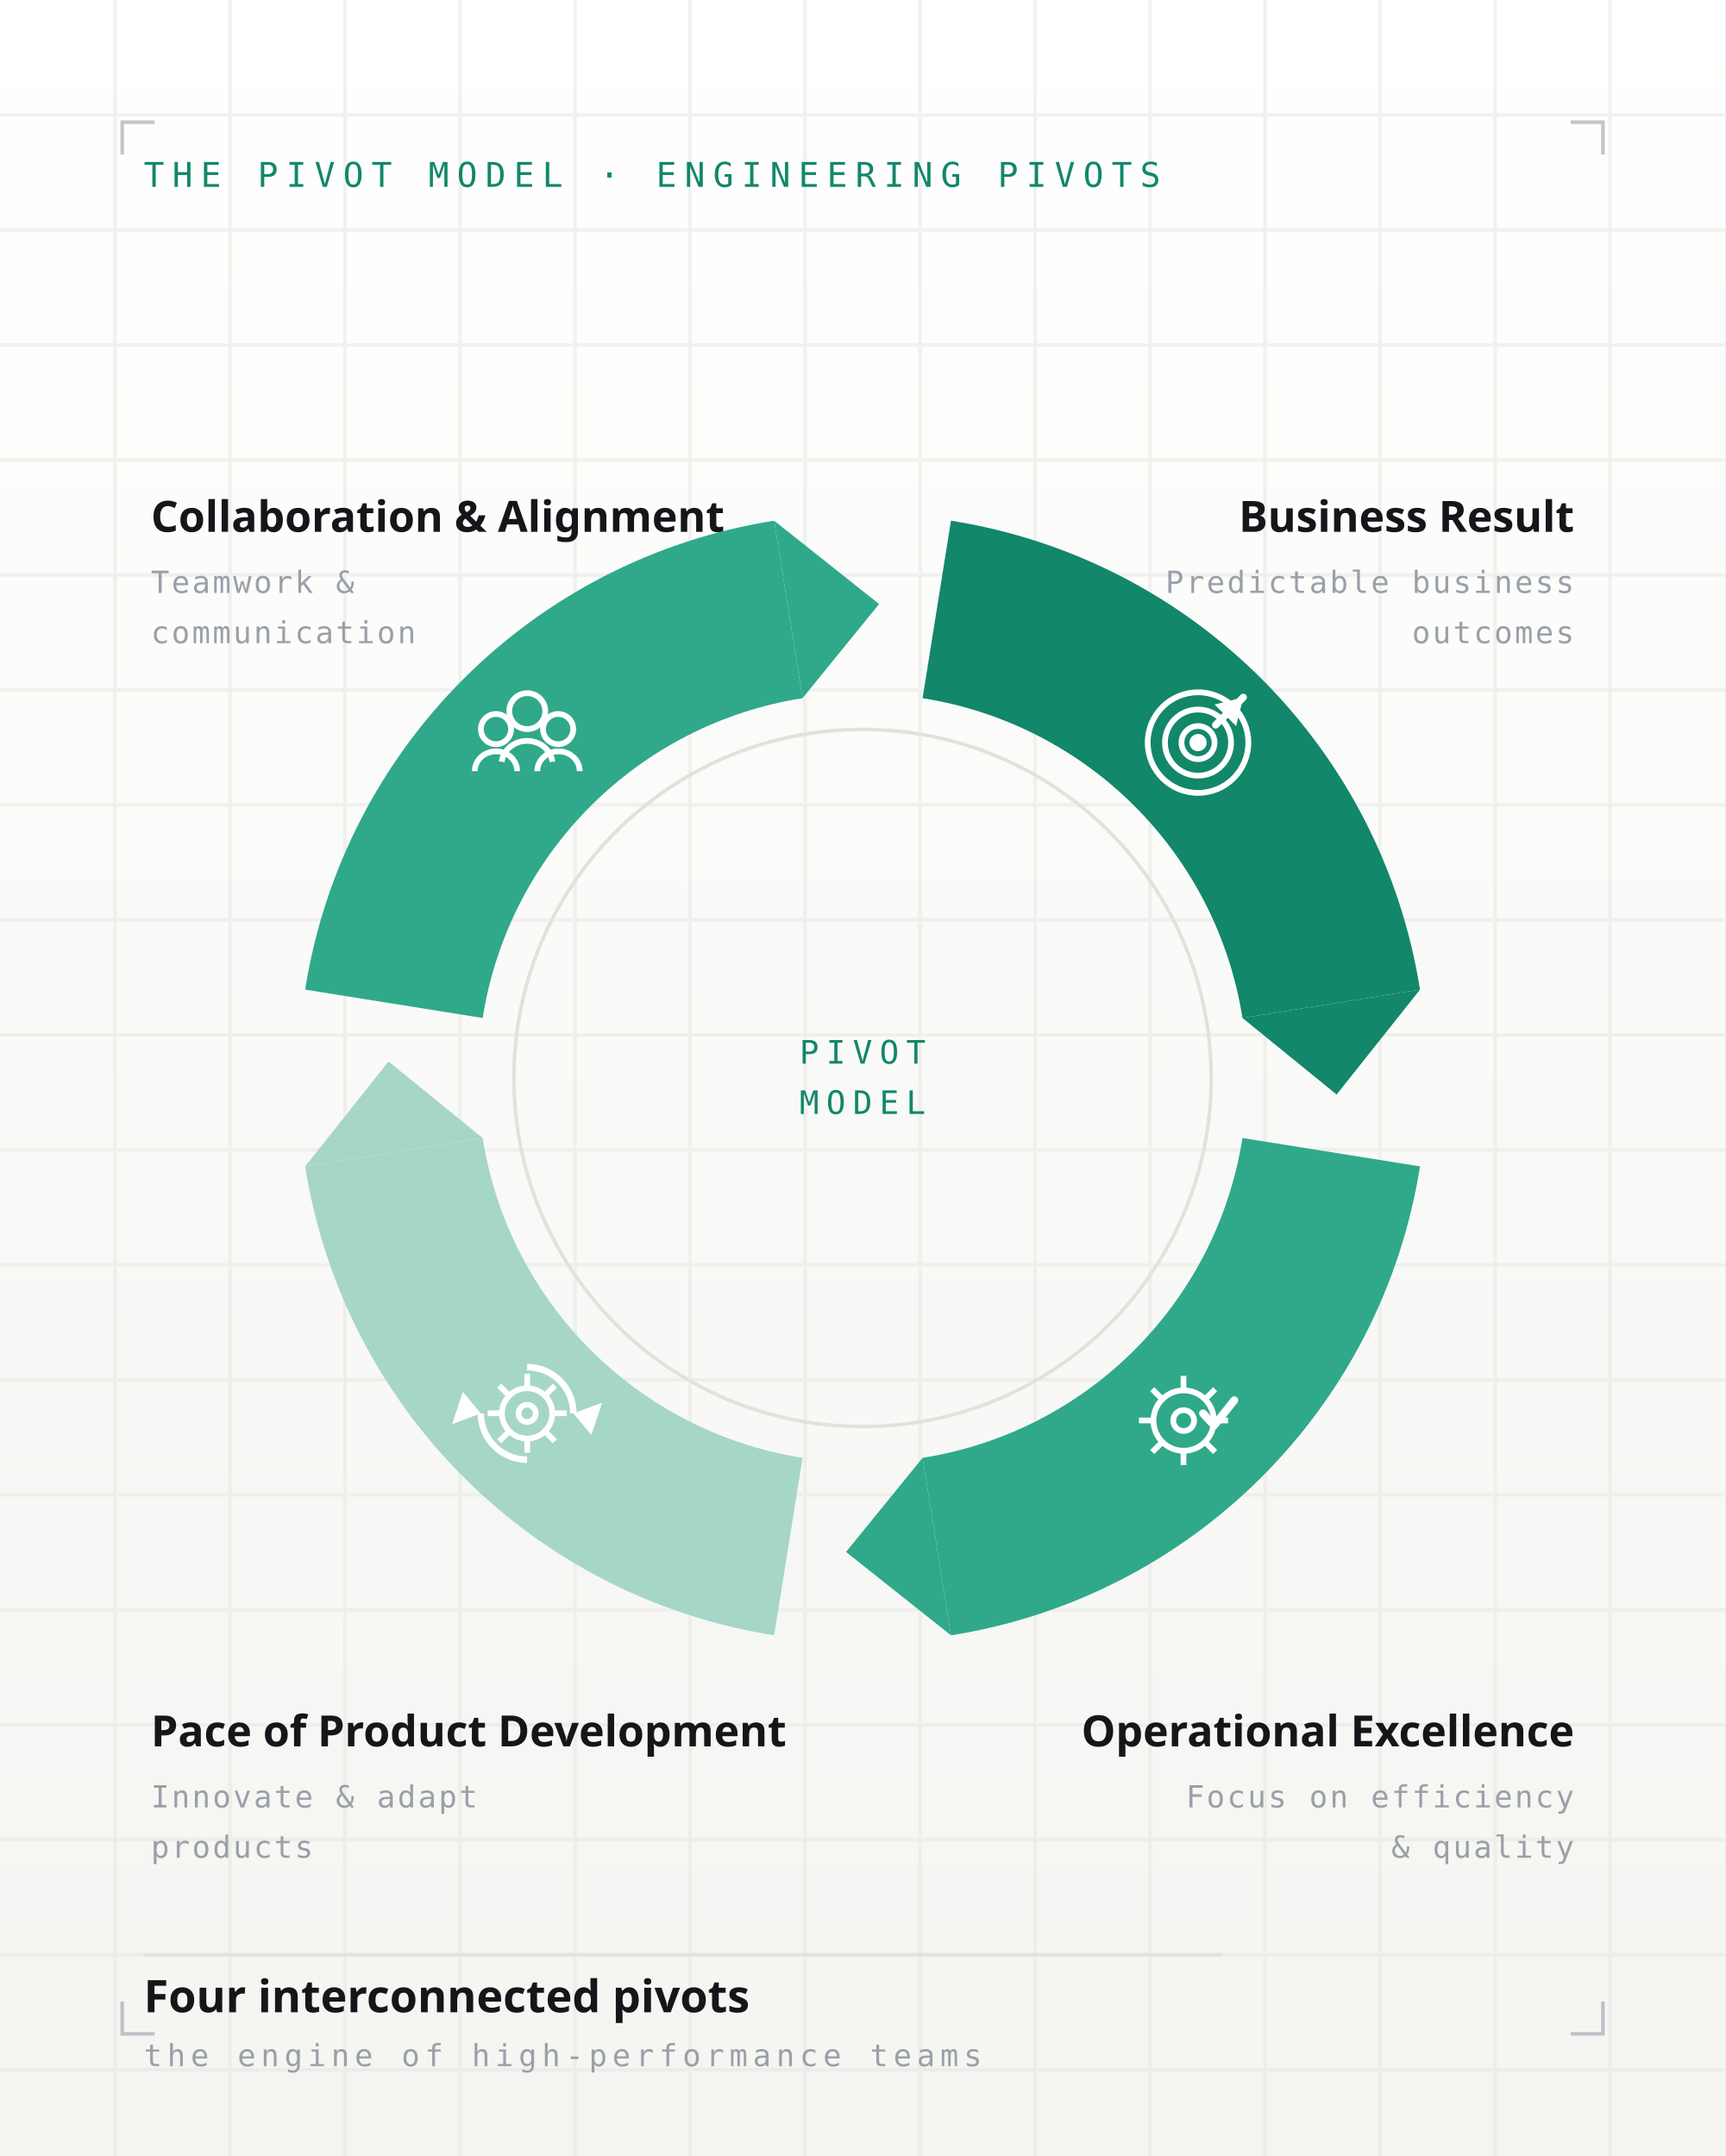
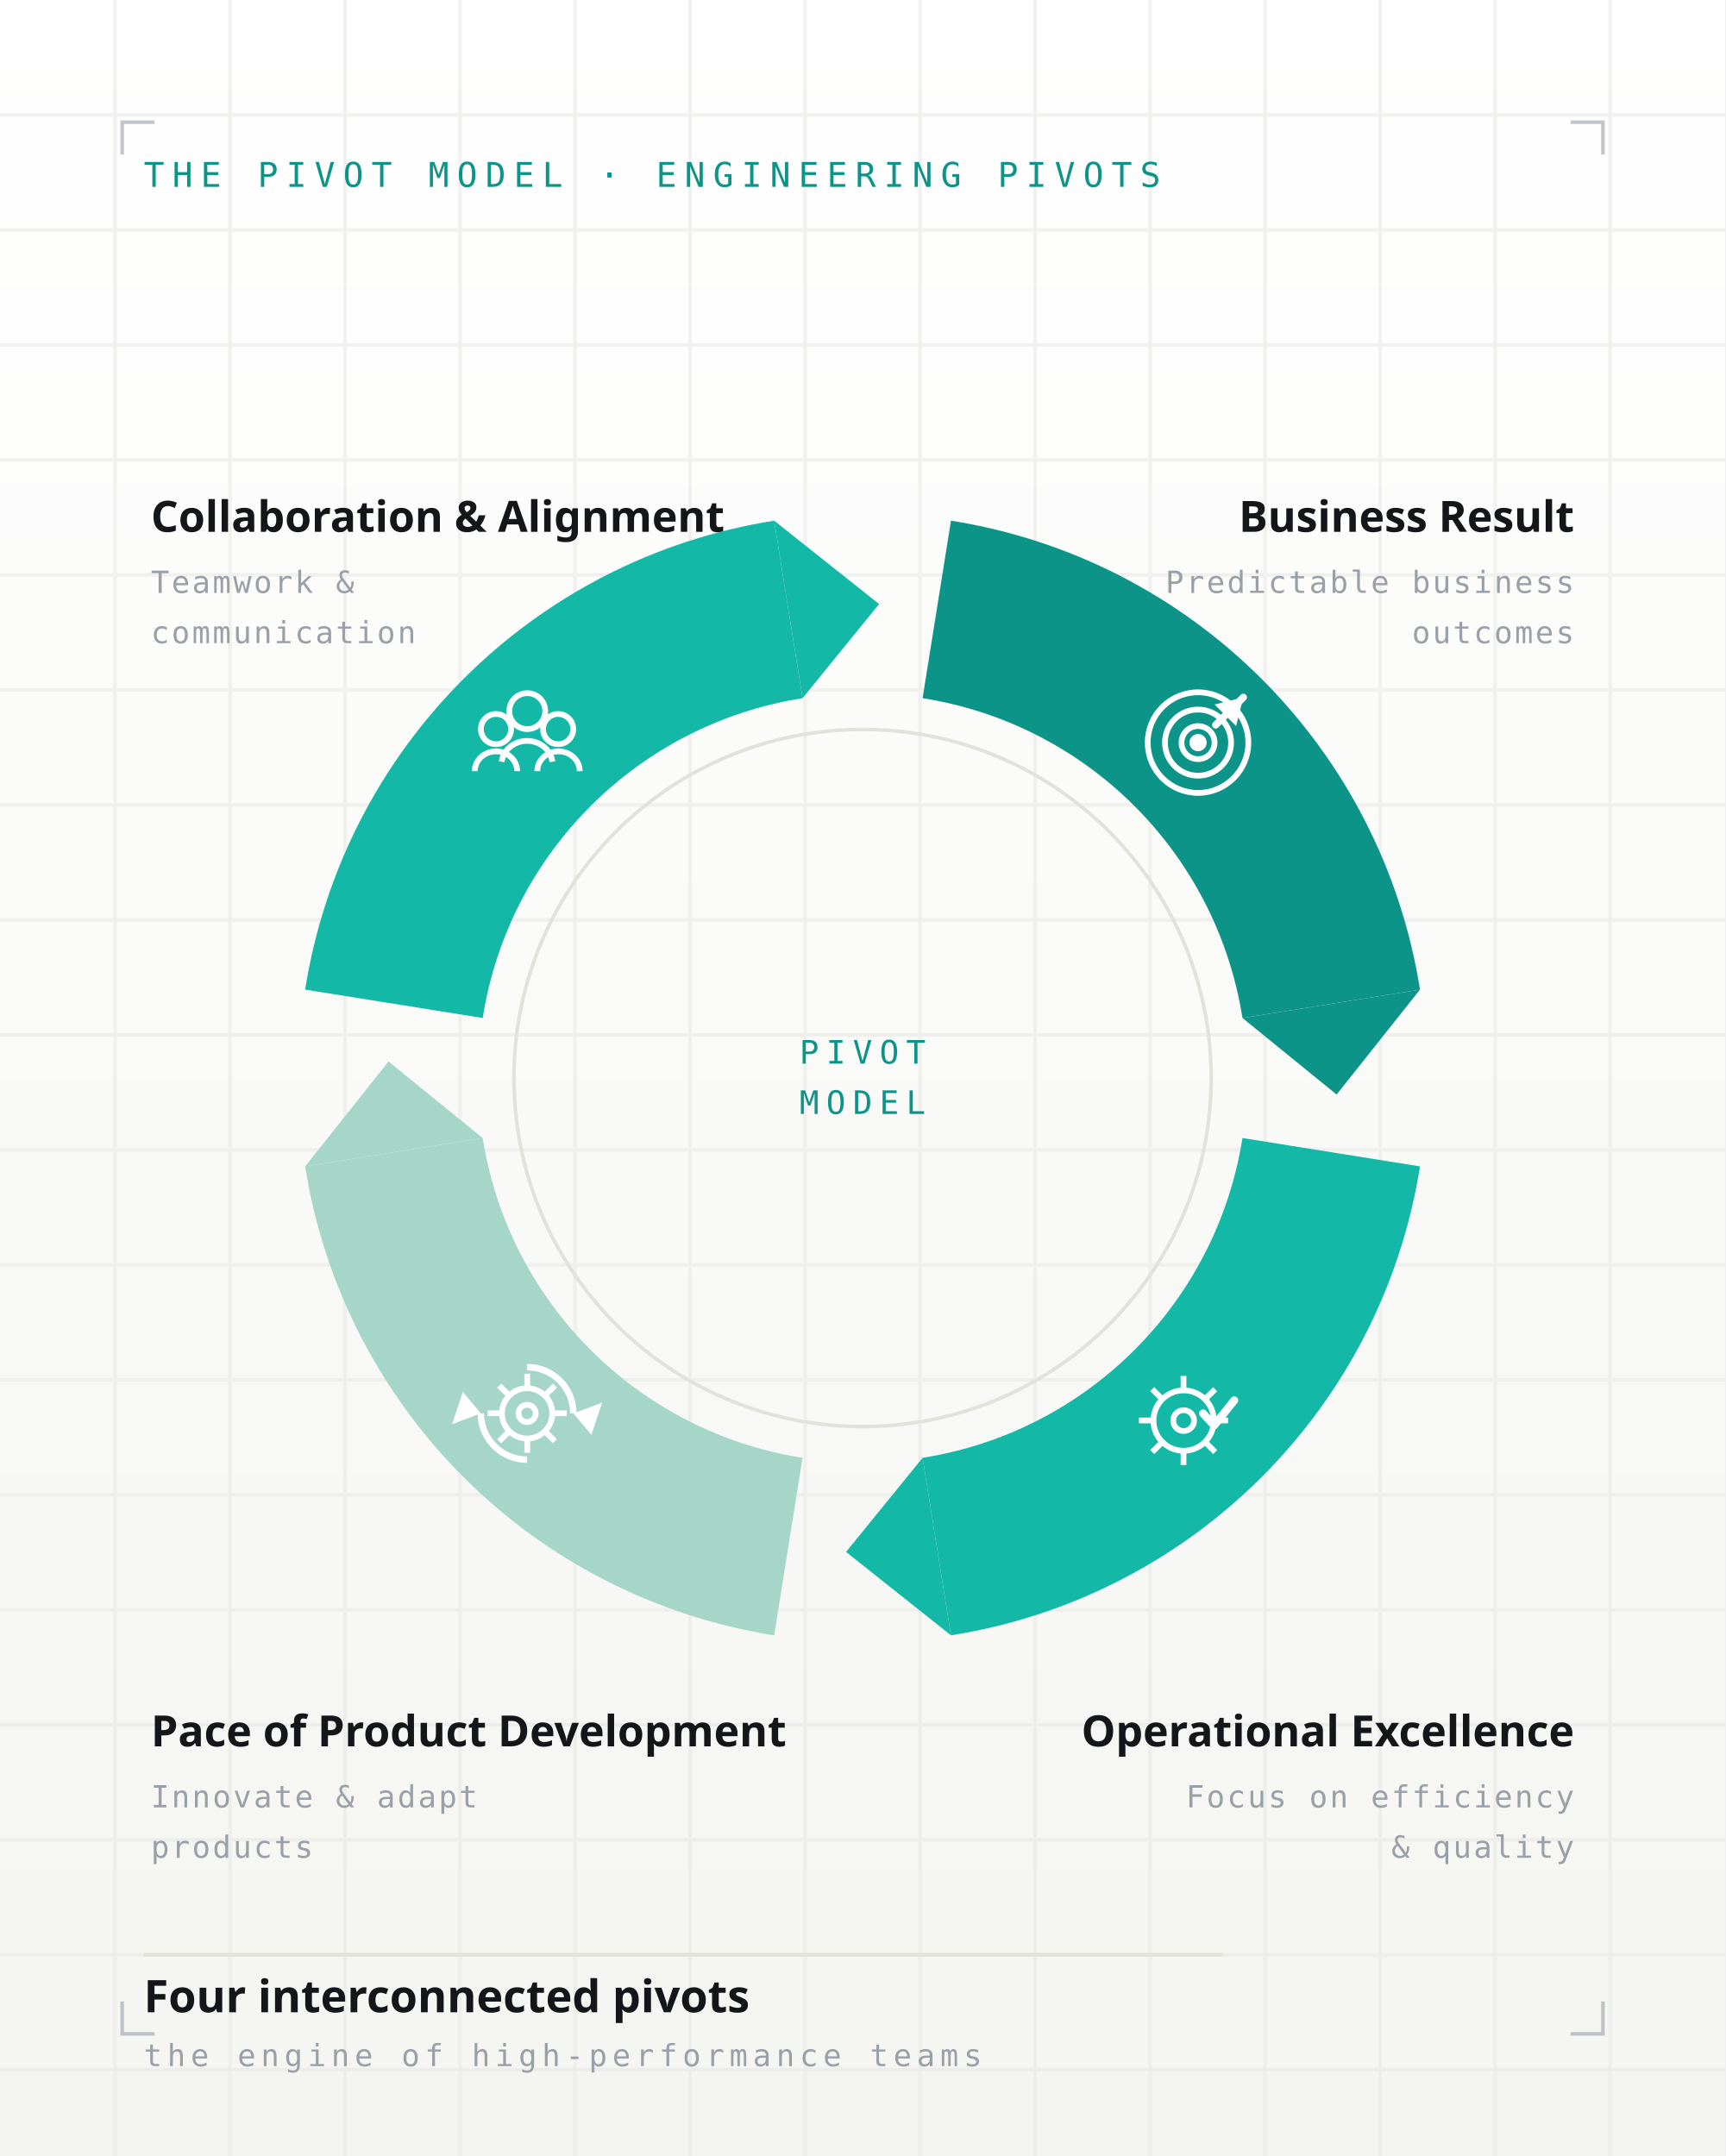
<svg xmlns="http://www.w3.org/2000/svg" viewBox="0 0 480 600" font-family="'Manrope','Segoe UI',system-ui,sans-serif">
  <defs>
    <linearGradient id="pg" x1="0" y1="0" x2="0" y2="1">
      <stop offset="0" stop-color="#FFFFFF" />
      <stop offset="1" stop-color="#F4F4F1" />
    </linearGradient>
    <linearGradient id="acc" x1="0" y1="0" x2="1" y2="1">
-       <stop offset="0" stop-color="#2FA98A" />
-       <stop offset="1" stop-color="#12876A" />
+       <stop offset="0" stop-color="#14b8a6" />
+       <stop offset="1" stop-color="#0d9488" />
    </linearGradient>
    <radialGradient id="halo" cx="0.5" cy="0.5" r="0.5">
-       <stop offset="0" stop-color="#12876A" stop-opacity="0.16" />
-       <stop offset="1" stop-color="#12876A" stop-opacity="0" />
+       <stop offset="0" stop-color="#0d9488" stop-opacity="0.16" />
+       <stop offset="1" stop-color="#0d9488" stop-opacity="0" />
    </radialGradient>
    <filter id="sh" x="-30%" y="-30%" width="160%" height="160%">
      <feGaussianBlur in="SourceAlpha" stdDeviation="5" />
      <feOffset dy="7" />
      <feComponentTransfer>
        <feFuncA type="linear" slope="0.10" />
      </feComponentTransfer>
      <feMerge>
        <feMergeNode />
        <feMergeNode in="SourceGraphic" />
      </feMerge>
    </filter>
  </defs>
  <rect width="480" height="600" fill="url(#pg)" />
  <g stroke="#E2E2DD" stroke-width="1" opacity="0.45">
    <line x1="32" y1="0" x2="32" y2="600" />
    <line x1="64" y1="0" x2="64" y2="600" />
    <line x1="96" y1="0" x2="96" y2="600" />
    <line x1="128" y1="0" x2="128" y2="600" />
    <line x1="160" y1="0" x2="160" y2="600" />
    <line x1="192" y1="0" x2="192" y2="600" />
    <line x1="224" y1="0" x2="224" y2="600" />
    <line x1="256" y1="0" x2="256" y2="600" />
    <line x1="288" y1="0" x2="288" y2="600" />
    <line x1="320" y1="0" x2="320" y2="600" />
    <line x1="352" y1="0" x2="352" y2="600" />
    <line x1="384" y1="0" x2="384" y2="600" />
    <line x1="416" y1="0" x2="416" y2="600" />
    <line x1="448" y1="0" x2="448" y2="600" />
    <line x1="0" y1="32" x2="480" y2="32" />
    <line x1="0" y1="64" x2="480" y2="64" />
    <line x1="0" y1="96" x2="480" y2="96" />
    <line x1="0" y1="128" x2="480" y2="128" />
    <line x1="0" y1="160" x2="480" y2="160" />
    <line x1="0" y1="192" x2="480" y2="192" />
    <line x1="0" y1="224" x2="480" y2="224" />
    <line x1="0" y1="256" x2="480" y2="256" />
    <line x1="0" y1="288" x2="480" y2="288" />
    <line x1="0" y1="320" x2="480" y2="320" />
    <line x1="0" y1="352" x2="480" y2="352" />
    <line x1="0" y1="384" x2="480" y2="384" />
    <line x1="0" y1="416" x2="480" y2="416" />
    <line x1="0" y1="448" x2="480" y2="448" />
    <line x1="0" y1="480" x2="480" y2="480" />
    <line x1="0" y1="512" x2="480" y2="512" />
    <line x1="0" y1="544" x2="480" y2="544" />
    <line x1="0" y1="576" x2="480" y2="576" />
  </g>
  <g stroke="#9AA0A8" stroke-width="1" opacity="0.6" fill="none">
    <path d="M34 43 V34 H43" />
    <path d="M437 34 H446 V43" />
    <path d="M34 557 V566 H43" />
    <path d="M446 557 V566 H437" />
  </g>
-   <text x="40" y="52" font-family="'JetBrains Mono','SFMono-Regular',ui-monospace,monospace" font-size="9.5" letter-spacing="2.2" fill="#12876A">THE PIVOT MODEL · ENGINEERING PIVOTS</text>
-   <path d="M264.6 144.9 A157.0 157.0 0 0 1 395.1 275.4 L345.7 283.3 A107.0 107.0 0 0 0 256.7 194.3 Z" fill="#12876A" />
-   <path d="M395.1 275.4 L371.9 304.6 L345.7 283.3 Z" fill="#12876A" />
+   <text x="40" y="52" font-family="'JetBrains Mono','SFMono-Regular',ui-monospace,monospace" font-size="9.5" letter-spacing="2.2" fill="#0d9488">THE PIVOT MODEL · ENGINEERING PIVOTS</text>
+   <path d="M264.6 144.9 A157.0 157.0 0 0 1 395.1 275.4 L345.7 283.3 A107.0 107.0 0 0 0 256.7 194.3 Z" fill="#0d9488" />
+   <path d="M395.1 275.4 L371.9 304.6 L345.7 283.3 Z" fill="#0d9488" />
  <circle cx="333.338" cy="206.662" r="14.0" fill="none" stroke="#FFFFFF" stroke-width="1.6" />
  <circle cx="333.338" cy="206.662" r="9.2" fill="none" stroke="#FFFFFF" stroke-width="1.6" />
  <circle cx="333.338" cy="206.662" r="4.6" fill="none" stroke="#FFFFFF" stroke-width="1.6" />
  <circle cx="333.338" cy="206.662" r="2.4" fill="#FFFFFF" />
  <path d="M345.938 194.062 l-7.7 7.7" stroke="#FFFFFF" stroke-width="2" stroke-linecap="round" />
  <path d="M345.938 194.062 l-2 8 l-6 -6 z" fill="#FFFFFF" />
  <text x="438" y="148" text-anchor="end" font-family="'Manrope','Segoe UI',system-ui,sans-serif" font-size="12" font-weight="600" fill="#15161A">Business Result</text>
  <text x="438" y="165" text-anchor="end" font-family="'JetBrains Mono','SFMono-Regular',ui-monospace,monospace" font-size="8.5" letter-spacing="0.6" fill="#9AA0A8">Predictable business</text>
  <text x="438" y="179" text-anchor="end" font-family="'JetBrains Mono','SFMono-Regular',ui-monospace,monospace" font-size="8.5" letter-spacing="0.6" fill="#9AA0A8">outcomes</text>
-   <path d="M395.1 324.6 A157.0 157.0 0 0 1 264.6 455.1 L256.7 405.7 A107.0 107.0 0 0 0 345.7 316.7 Z" fill="#2FA98A" />
-   <path d="M264.6 455.1 L235.4 431.9 L256.7 405.7 Z" fill="#2FA98A" />
+   <path d="M395.1 324.6 A157.0 157.0 0 0 1 264.6 455.1 L256.7 405.7 A107.0 107.0 0 0 0 345.7 316.7 Z" fill="#14b8a6" />
+   <path d="M264.6 455.1 L235.4 431.9 L256.7 405.7 Z" fill="#14b8a6" />
  <g stroke="#FFFFFF" stroke-width="1.6" fill="none">
    <line x1="337.7" y1="395.3" x2="341.7" y2="395.3" />
    <line x1="335.3" y1="401.3" x2="338.1" y2="404.1" />
    <line x1="329.3" y1="403.7" x2="329.3" y2="407.7" />
    <line x1="323.4" y1="401.3" x2="320.6" y2="404.1" />
    <line x1="320.9" y1="395.3" x2="316.9" y2="395.3" />
    <line x1="323.4" y1="389.4" x2="320.6" y2="386.6" />
    <line x1="329.3" y1="386.9" x2="329.3" y2="382.9" />
    <line x1="335.3" y1="389.4" x2="338.1" y2="386.6" />
    <circle cx="329.338" cy="395.338" r="8.4" />
    <circle cx="329.338" cy="395.338" r="2.9" />
  </g>
  <path d="M334.738 393.338 l3.08 3.36 l5.6 -7.0" fill="none" stroke="#FFFFFF" stroke-width="2.2" stroke-linecap="round" stroke-linejoin="round" />
  <text x="438" y="486" text-anchor="end" font-family="'Manrope','Segoe UI',system-ui,sans-serif" font-size="12" font-weight="600" fill="#15161A">Operational Excellence</text>
  <text x="438" y="503" text-anchor="end" font-family="'JetBrains Mono','SFMono-Regular',ui-monospace,monospace" font-size="8.5" letter-spacing="0.6" fill="#9AA0A8">Focus on efficiency</text>
  <text x="438" y="517" text-anchor="end" font-family="'JetBrains Mono','SFMono-Regular',ui-monospace,monospace" font-size="8.5" letter-spacing="0.6" fill="#9AA0A8">&amp; quality</text>
  <path d="M215.4 455.1 A157.0 157.0 0 0 1 84.9 324.6 L134.3 316.7 A107.0 107.0 0 0 0 223.3 405.7 Z" fill="#A6D6C8" />
  <path d="M84.9 324.6 L108.1 295.4 L134.3 316.7 Z" fill="#A6D6C8" />
  <g stroke="#FFFFFF" stroke-width="1.6" fill="none">
    <line x1="153.7" y1="393.3" x2="157.7" y2="393.3" />
    <line x1="151.6" y1="398.3" x2="154.4" y2="401.1" />
    <line x1="146.7" y1="400.3" x2="146.7" y2="404.3" />
    <line x1="141.7" y1="398.3" x2="138.9" y2="401.1" />
    <line x1="139.7" y1="393.3" x2="135.7" y2="393.3" />
    <line x1="141.7" y1="388.4" x2="138.9" y2="385.6" />
    <line x1="146.7" y1="386.3" x2="146.7" y2="382.3" />
    <line x1="151.6" y1="388.4" x2="154.4" y2="385.6" />
    <circle cx="146.662" cy="393.338" r="7.0" />
    <circle cx="146.662" cy="393.338" r="2.4" />
  </g>
  <path d="M146.662 380.458 A 12.88 12.88 0 0 1 159.542 393.338" fill="none" stroke="#FFFFFF" stroke-width="1.8" />
  <path d="M159.542 393.338 l8 -3 l-3 9 z" fill="#FFFFFF" />
  <path d="M146.662 406.218 A 12.88 12.88 0 0 1 133.782 393.338" fill="none" stroke="#FFFFFF" stroke-width="1.8" />
  <path d="M133.782 393.338 l-8 3 l3 -9 z" fill="#FFFFFF" />
  <text x="42" y="486" text-anchor="start" font-family="'Manrope','Segoe UI',system-ui,sans-serif" font-size="12" font-weight="600" fill="#15161A">Pace of Product Development</text>
  <text x="42" y="503" text-anchor="start" font-family="'JetBrains Mono','SFMono-Regular',ui-monospace,monospace" font-size="8.5" letter-spacing="0.6" fill="#9AA0A8">Innovate &amp; adapt</text>
  <text x="42" y="517" text-anchor="start" font-family="'JetBrains Mono','SFMono-Regular',ui-monospace,monospace" font-size="8.5" letter-spacing="0.6" fill="#9AA0A8">products</text>
-   <path d="M84.9 275.4 A157.0 157.0 0 0 1 215.4 144.9 L223.3 194.3 A107.0 107.0 0 0 0 134.3 283.3 Z" fill="#2FA98A" />
-   <path d="M215.4 144.9 L244.6 168.1 L223.3 194.3 Z" fill="#2FA98A" />
+   <path d="M84.9 275.4 A157.0 157.0 0 0 1 215.4 144.9 L223.3 194.3 A107.0 107.0 0 0 0 134.3 283.3 Z" fill="#14b8a6" />
+   <path d="M215.4 144.9 L244.6 168.1 L223.3 194.3 Z" fill="#14b8a6" />
  <circle cx="138.0" cy="202.9" r="4.2" fill="none" stroke="#FFFFFF" stroke-width="1.6" />
  <path d="M132.1 214.6 a 5.9 5.5 0 0 1 11.8 0" fill="none" stroke="#FFFFFF" stroke-width="1.6" />
  <circle cx="155.3" cy="202.9" r="4.2" fill="none" stroke="#FFFFFF" stroke-width="1.6" />
  <path d="M149.5 214.6 a 5.9 5.5 0 0 1 11.8 0" fill="none" stroke="#FFFFFF" stroke-width="1.6" />
  <circle cx="146.7" cy="197.9" r="5.0" fill="none" stroke="#FFFFFF" stroke-width="1.6" />
  <path d="M139.6 212.0 a 7.1 6.6 0 0 1 14.1 0" fill="none" stroke="#FFFFFF" stroke-width="1.6" />
  <text x="42" y="148" text-anchor="start" font-family="'Manrope','Segoe UI',system-ui,sans-serif" font-size="12" font-weight="600" fill="#15161A">Collaboration &amp; Alignment</text>
  <text x="42" y="165" text-anchor="start" font-family="'JetBrains Mono','SFMono-Regular',ui-monospace,monospace" font-size="8.5" letter-spacing="0.6" fill="#9AA0A8">Teamwork &amp;</text>
  <text x="42" y="179" text-anchor="start" font-family="'JetBrains Mono','SFMono-Regular',ui-monospace,monospace" font-size="8.5" letter-spacing="0.6" fill="#9AA0A8">communication</text>
  <circle cx="240" cy="300" r="97.0" fill="none" stroke="#E2E2DD" stroke-width="1" />
-   <text x="240" y="296" text-anchor="middle" font-family="'JetBrains Mono','SFMono-Regular',ui-monospace,monospace" font-size="9" letter-spacing="2" fill="#12876A">PIVOT</text>
-   <text x="240" y="310" text-anchor="middle" font-family="'JetBrains Mono','SFMono-Regular',ui-monospace,monospace" font-size="9" letter-spacing="2" fill="#12876A">MODEL</text>
+   <text x="240" y="296" text-anchor="middle" font-family="'JetBrains Mono','SFMono-Regular',ui-monospace,monospace" font-size="9" letter-spacing="2" fill="#0d9488">PIVOT</text>
+   <text x="240" y="310" text-anchor="middle" font-family="'JetBrains Mono','SFMono-Regular',ui-monospace,monospace" font-size="9" letter-spacing="2" fill="#0d9488">MODEL</text>
  <line x1="40" y1="544" x2="340" y2="544" stroke="#E2E2DD" stroke-width="1" />
  <text x="40" y="560" font-family="'Manrope','Segoe UI',system-ui,sans-serif" font-size="12.5" font-weight="600" fill="#15161A">Four interconnected pivots</text>
  <text x="40" y="575" font-family="'JetBrains Mono','SFMono-Regular',ui-monospace,monospace" font-size="8.5" letter-spacing="1.4" fill="#9AA0A8">the engine of high-performance teams</text>
</svg>
